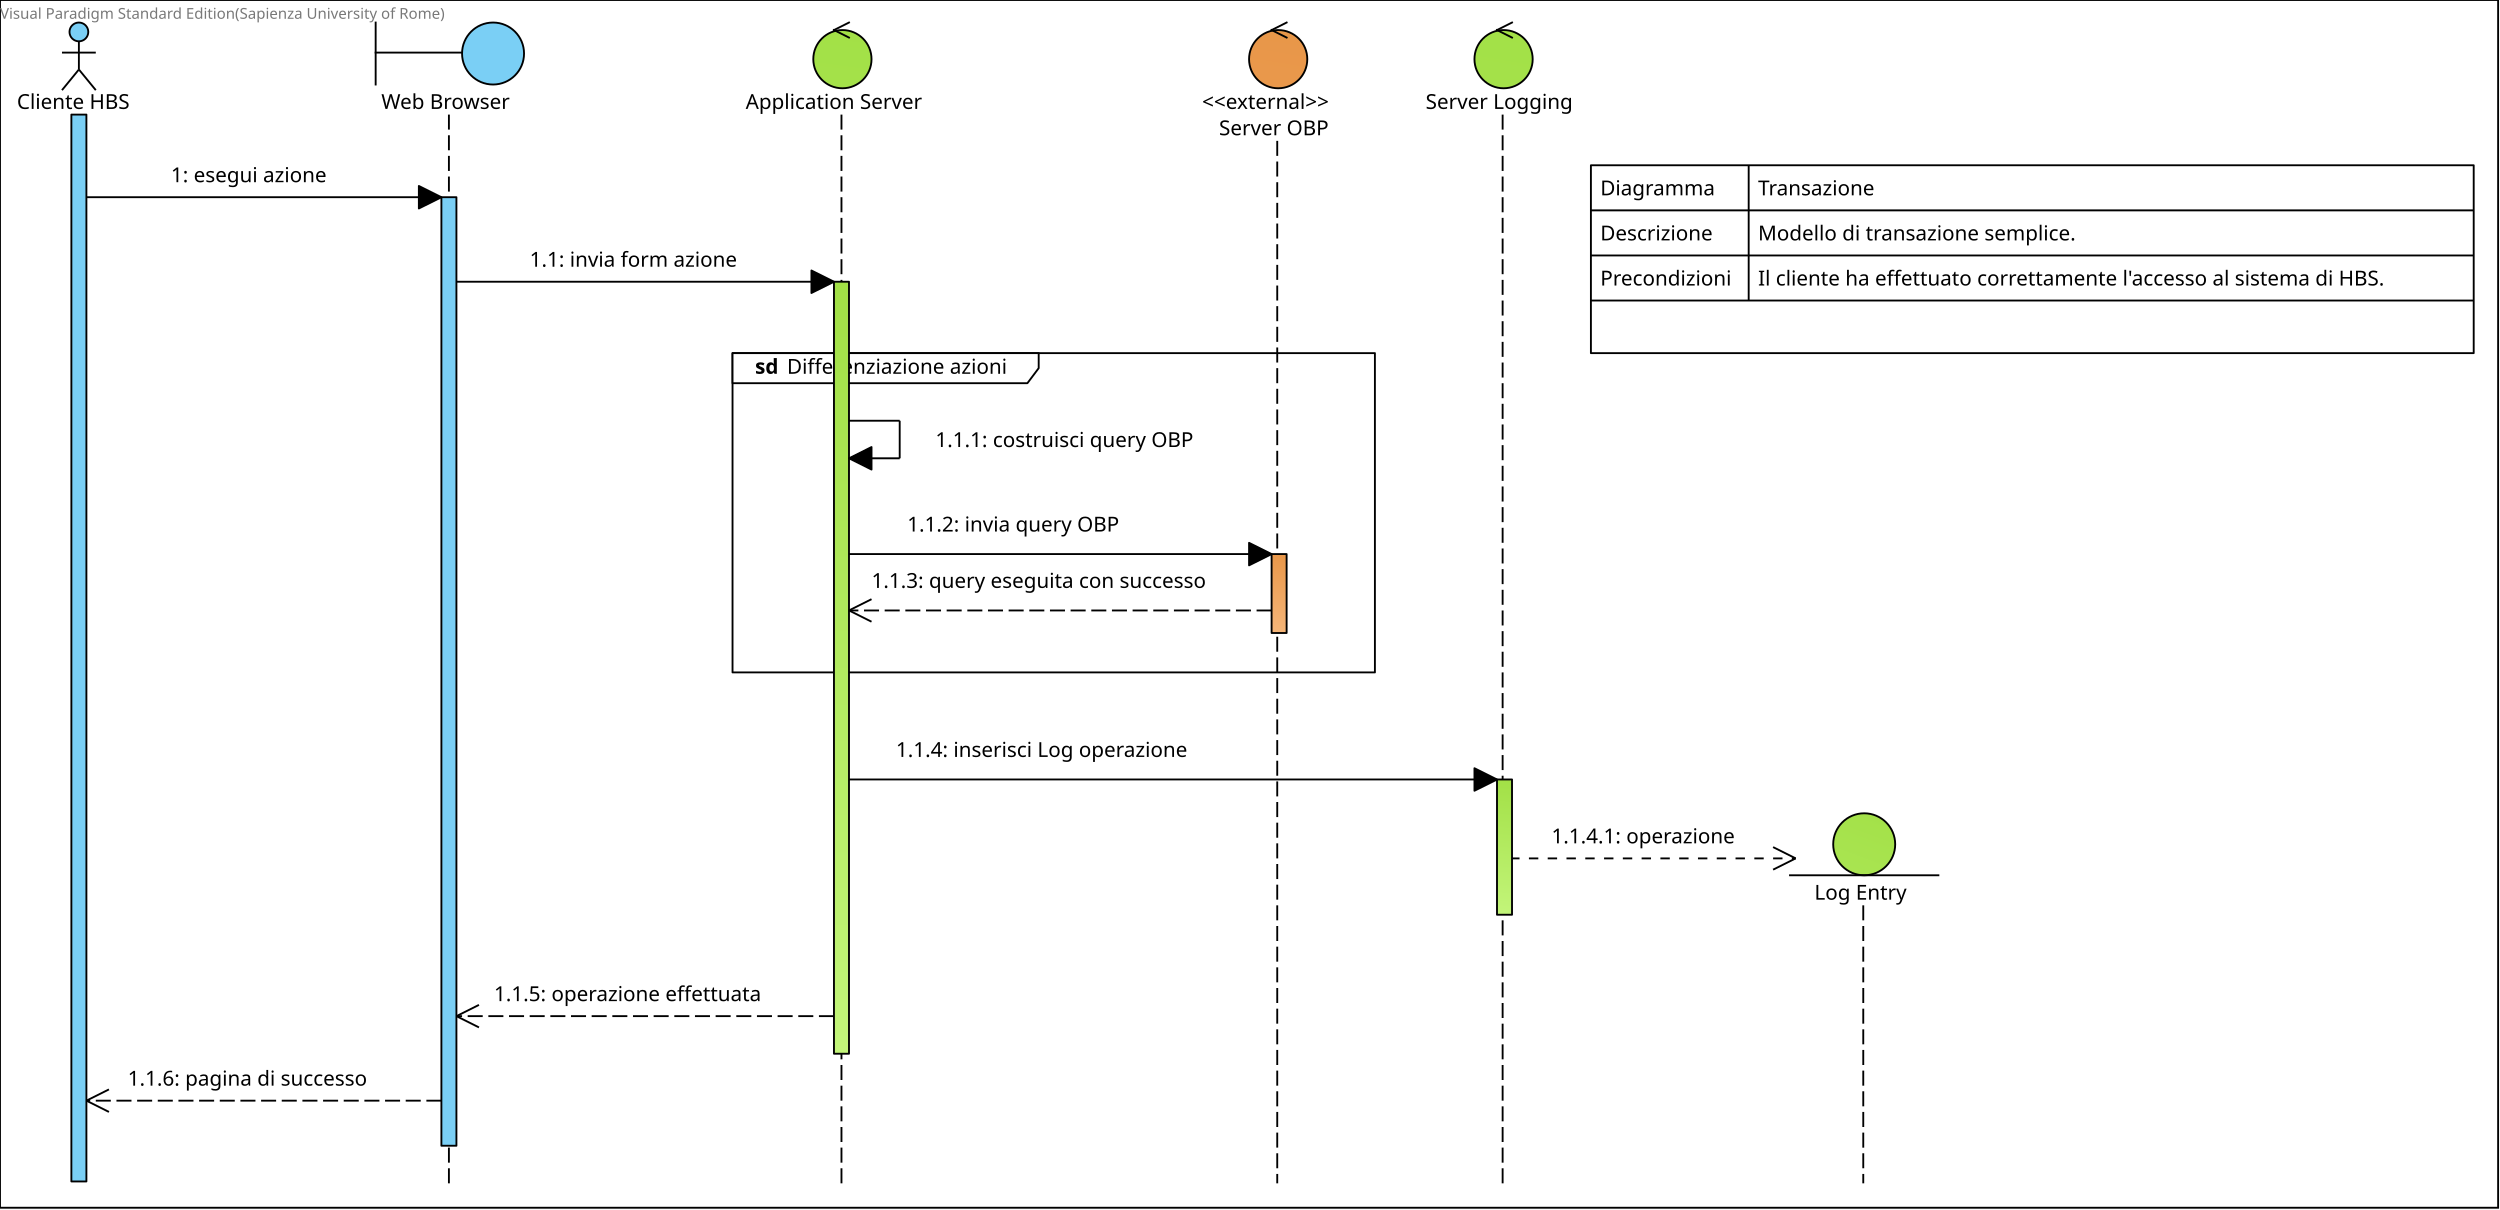
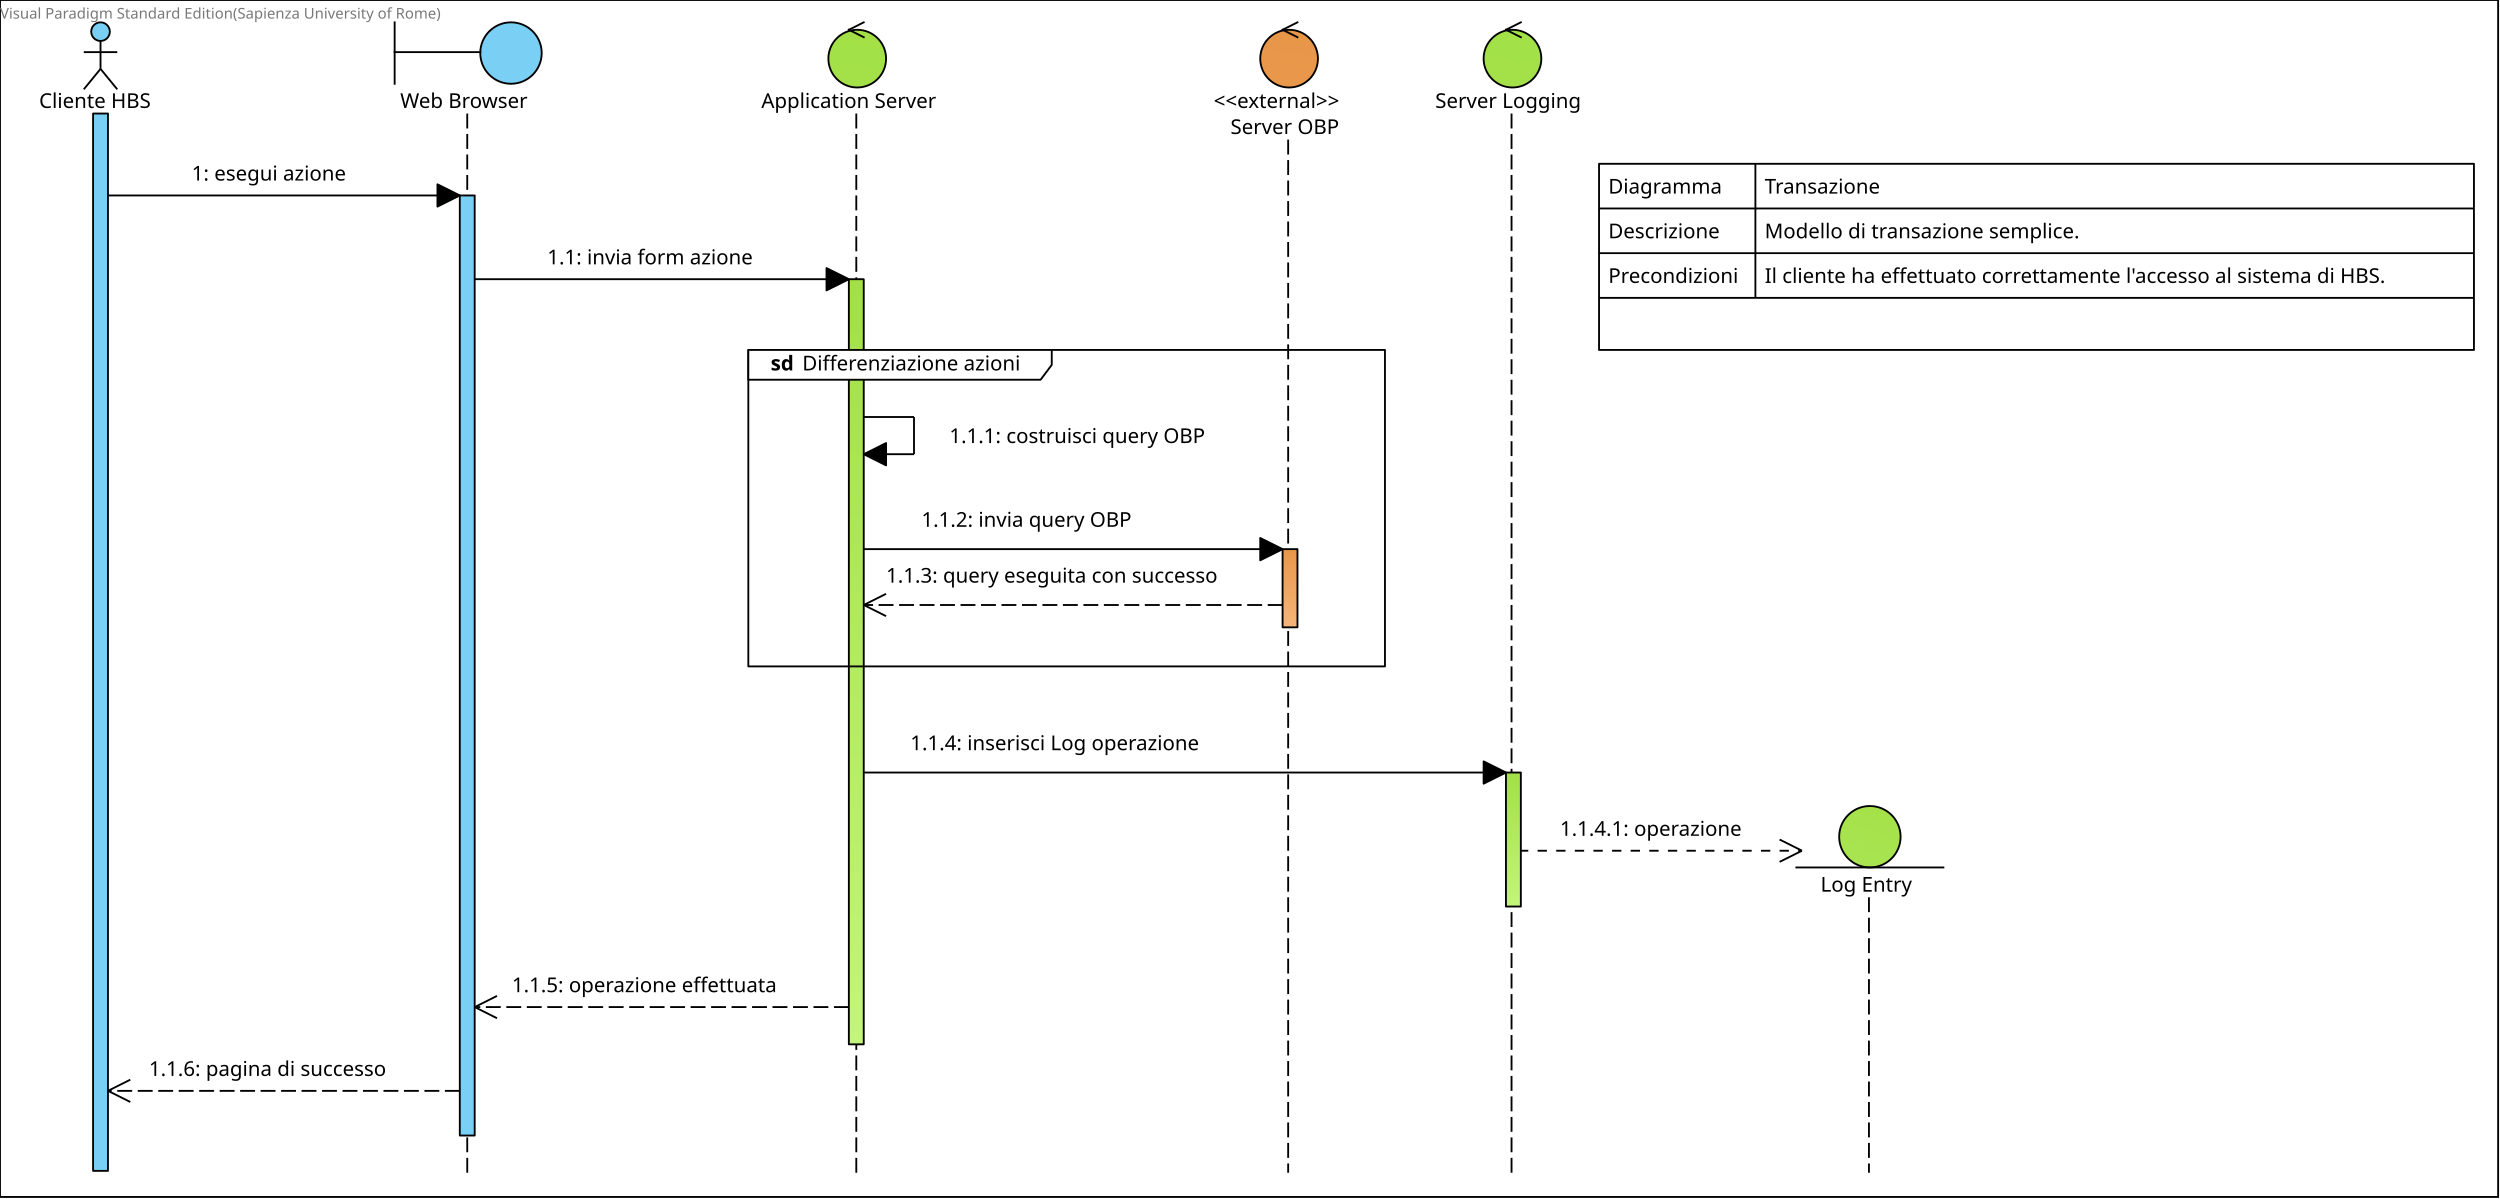
- <svg xmlns="http://www.w3.org/2000/svg" fill-opacity="0" color-rendering="auto" color-interpolation="auto" stroke="rgb(0,0,0)" text-rendering="auto" stroke-linecap="square" width="1331" stroke-miterlimit="10" stroke-opacity="0" shape-rendering="auto" fill="rgb(0,0,0)" stroke-dasharray="none" font-weight="normal" stroke-width="1" height="644" font-family="'Dialog'" font-style="normal" stroke-linejoin="miter" font-size="12" stroke-dashoffset="0" image-rendering="auto">
+ <svg xmlns="http://www.w3.org/2000/svg" fill-opacity="0" color-rendering="auto" color-interpolation="auto" stroke="rgb(0,0,0)" text-rendering="auto" stroke-linecap="square" width="1343" stroke-miterlimit="10" stroke-opacity="0" shape-rendering="auto" fill="rgb(0,0,0)" stroke-dasharray="none" font-weight="normal" stroke-width="1" height="644" font-family="'Dialog'" font-style="normal" stroke-linejoin="miter" font-size="12" stroke-dashoffset="0" image-rendering="auto">
  <defs id="genericDefs" />
  <g>
    <defs id="defs1">
      <linearGradient x1="0" gradientUnits="userSpaceOnUse" x2="83" y1="618" y2="0" id="linearGradient1" spreadMethod="reflect">
        <stop stop-opacity="1" stop-color="rgb(195,245,122)" offset="0%" />
        <stop stop-opacity="1" stop-color="rgb(162,224,70)" offset="100%" />
      </linearGradient>
      <linearGradient x1="0" gradientUnits="userSpaceOnUse" x2="104" y1="618" y2="0" id="linearGradient2" spreadMethod="reflect">
        <stop stop-opacity="1" stop-color="rgb(195,245,122)" offset="0%" />
        <stop stop-opacity="1" stop-color="rgb(162,224,70)" offset="100%" />
      </linearGradient>
      <linearGradient x1="0" gradientUnits="userSpaceOnUse" x2="102" y1="618" y2="0" id="linearGradient3" spreadMethod="reflect">
        <stop stop-opacity="1" stop-color="rgb(245,182,122)" offset="0%" />
        <stop stop-opacity="1" stop-color="rgb(232,150,72)" offset="100%" />
      </linearGradient>
      <linearGradient x1="0" gradientUnits="userSpaceOnUse" x2="8" y1="42" y2="0" id="linearGradient4" spreadMethod="reflect">
        <stop stop-opacity="1" stop-color="rgb(245,182,122)" offset="0%" />
        <stop stop-opacity="1" stop-color="rgb(232,150,72)" offset="100%" />
      </linearGradient>
      <linearGradient x1="0" gradientUnits="userSpaceOnUse" x2="8" y1="72" y2="0" id="linearGradient5" spreadMethod="reflect">
        <stop stop-opacity="1" stop-color="rgb(195,245,122)" offset="0%" />
        <stop stop-opacity="1" stop-color="rgb(162,224,70)" offset="100%" />
      </linearGradient>
      <linearGradient x1="0" gradientUnits="userSpaceOnUse" x2="73" y1="197" y2="0" id="linearGradient6" spreadMethod="reflect">
        <stop stop-opacity="1" stop-color="rgb(195,245,122)" offset="0%" />
        <stop stop-opacity="1" stop-color="rgb(162,224,70)" offset="100%" />
      </linearGradient>
      <linearGradient x1="0" gradientUnits="userSpaceOnUse" x2="8" y1="411" y2="0" id="linearGradient7" spreadMethod="reflect">
        <stop stop-opacity="1" stop-color="rgb(195,245,122)" offset="0%" />
        <stop stop-opacity="1" stop-color="rgb(162,224,70)" offset="100%" />
      </linearGradient>
      <clipPath clipPathUnits="userSpaceOnUse" id="clipPath1">
        <path d="M-7 -7 L71 -7 L71 629 L-7 629 L-7 -7 Z" />
      </clipPath>
      <clipPath clipPathUnits="userSpaceOnUse" id="clipPath2">
        <path d="M-7 -7 L481 -7 L481 111 L-7 111 L-7 -7 Z" />
      </clipPath>
      <clipPath clipPathUnits="userSpaceOnUse" id="clipPath3">
        <path d="M0 0 L0 100 L470 100 L470 0 Z" />
      </clipPath>
      <clipPath clipPathUnits="userSpaceOnUse" id="clipPath4">
        <path d="M0 24 L0 100 L470 100 L470 24 Z" />
      </clipPath>
      <clipPath clipPathUnits="userSpaceOnUse" id="clipPath5">
        <path d="M0 48 L0 100 L470 100 L470 48 Z" />
      </clipPath>
      <clipPath clipPathUnits="userSpaceOnUse" id="clipPath6">
        <path d="M-7 -7 L104 -7 L104 629 L-7 629 L-7 -7 Z" />
      </clipPath>
      <clipPath clipPathUnits="userSpaceOnUse" id="clipPath7">
        <path d="M-7 -7 L19 -7 L19 516 L-7 516 L-7 -7 Z" />
      </clipPath>
      <clipPath clipPathUnits="userSpaceOnUse" id="clipPath8">
        <path d="M-7 -7 L94 -7 L94 629 L-7 629 L-7 -7 Z" />
      </clipPath>
      <clipPath clipPathUnits="userSpaceOnUse" id="clipPath9">
        <path d="M-7 -7 L115 -7 L115 629 L-7 629 L-7 -7 Z" />
      </clipPath>
      <clipPath clipPathUnits="userSpaceOnUse" id="clipPath10">
        <path d="M-7 -7 L113 -7 L113 629 L-7 629 L-7 -7 Z" />
      </clipPath>
      <clipPath clipPathUnits="userSpaceOnUse" id="clipPath11">
+         <path d="M-7 -7 L19 -7 L19 53 L-7 53 L-7 -7 Z" />
+       </clipPath>
+       <clipPath clipPathUnits="userSpaceOnUse" id="clipPath12">
+         <path d="M-7 -7 L19 -7 L19 83 L-7 83 L-7 -7 Z" />
+       </clipPath>
+       <clipPath clipPathUnits="userSpaceOnUse" id="clipPath13">
+         <path d="M-7 -7 L84 -7 L84 208 L-7 208 L-7 -7 Z" />
+       </clipPath>
+       <clipPath clipPathUnits="userSpaceOnUse" id="clipPath14">
+         <path d="M-7 -7 L19 -7 L19 422 L-7 422 L-7 -7 Z" />
+       </clipPath>
+       <clipPath clipPathUnits="userSpaceOnUse" id="clipPath15">
        <path d="M-7 -7 L353 -7 L353 181 L-7 181 L-7 -7 Z" />
      </clipPath>
-       <clipPath clipPathUnits="userSpaceOnUse" id="clipPath12">
+       <clipPath clipPathUnits="userSpaceOnUse" id="clipPath16">
        <path d="M-7 -7 L-7 181 L353 181 L353 -7 Z" />
      </clipPath>
-       <clipPath clipPathUnits="userSpaceOnUse" id="clipPath13">
+       <clipPath clipPathUnits="userSpaceOnUse" id="clipPath17">
        <path d="M0 0 L0 17 L164 17 L164 0 Z" />
      </clipPath>
-       <clipPath clipPathUnits="userSpaceOnUse" id="clipPath14">
-         <path d="M-7 -7 L19 -7 L19 53 L-7 53 L-7 -7 Z" />
-       </clipPath>
-       <clipPath clipPathUnits="userSpaceOnUse" id="clipPath15">
-         <path d="M-7 -7 L19 -7 L19 83 L-7 83 L-7 -7 Z" />
-       </clipPath>
-       <clipPath clipPathUnits="userSpaceOnUse" id="clipPath16">
-         <path d="M-7 -7 L84 -7 L84 208 L-7 208 L-7 -7 Z" />
-       </clipPath>
-       <clipPath clipPathUnits="userSpaceOnUse" id="clipPath17">
-         <path d="M-7 -7 L19 -7 L19 422 L-7 422 L-7 -7 Z" />
-       </clipPath>
      <clipPath clipPathUnits="userSpaceOnUse" id="clipPath18">
-         <path d="M-63 -14 L126 -14 L126 28 L-63 28 L-63 -14 Z" />
+         <path d="M-93 -14 L186 -14 L186 28 L-93 28 L-93 -14 Z" />
      </clipPath>
      <clipPath clipPathUnits="userSpaceOnUse" id="clipPath19">
        <path d="M-93 -28 L186 -28 L186 56 L-93 56 L-93 -28 Z" />
      </clipPath>
      <clipPath clipPathUnits="userSpaceOnUse" id="clipPath20">
-         <path d="M-93 -14 L186 -14 L186 28 L-93 28 L-93 -14 Z" />
+         <path d="M-111 -14 L222 -14 L222 28 L-111 28 L-111 -14 Z" />
      </clipPath>
      <clipPath clipPathUnits="userSpaceOnUse" id="clipPath21">
-         <path d="M-111 -14 L222 -14 L222 28 L-111 28 L-111 -14 Z" />
+         <path d="M-63 -14 L126 -14 L126 28 L-63 28 L-63 -14 Z" />
      </clipPath>
      <clipPath clipPathUnits="userSpaceOnUse" id="clipPath22">
        <path d="M-83 -14 L166 -14 L166 28 L-83 28 L-83 -14 Z" />
      </clipPath>
      <clipPath clipPathUnits="userSpaceOnUse" id="clipPath23">
        <path d="M-85 -14 L170 -14 L170 28 L-85 28 L-85 -14 Z" />
      </clipPath>
      <clipPath clipPathUnits="userSpaceOnUse" id="clipPath24">
        <path d="M0 0 L293 0 L293 104 L0 104 L0 0 Z" />
      </clipPath>
      <clipPath clipPathUnits="userSpaceOnUse" id="clipPath25">
        <path d="M0 0 L305 0 L305 104 L0 104 L0 0 Z" />
      </clipPath>
      <clipPath clipPathUnits="userSpaceOnUse" id="clipPath26">
        <path d="M0 0 L131 0 L131 124 L0 124 L0 0 Z" />
      </clipPath>
      <clipPath clipPathUnits="userSpaceOnUse" id="clipPath27">
        <path d="M0 0 L449 0 L449 104 L0 104 L0 0 Z" />
      </clipPath>
      <clipPath clipPathUnits="userSpaceOnUse" id="clipPath28">
        <path d="M0 0 L329 0 L329 104 L0 104 L0 0 Z" />
      </clipPath>
      <clipPath clipPathUnits="userSpaceOnUse" id="clipPath29">
        <path d="M0 0 L255 0 L255 104 L0 104 L0 0 Z" />
      </clipPath>
      <clipPath clipPathUnits="userSpaceOnUse" id="clipPath30">
        <path d="M-127 -14 L254 -14 L254 28 L-127 28 L-127 -14 Z" />
      </clipPath>
      <clipPath clipPathUnits="userSpaceOnUse" id="clipPath31">
        <path d="M-215 -14 L430 -14 L430 28 L-215 28 L-215 -14 Z" />
      </clipPath>
      <clipPath clipPathUnits="userSpaceOnUse" id="clipPath32">
        <path d="M-144 -14 L288 -14 L288 28 L-144 28 L-144 -14 Z" />
      </clipPath>
      <clipPath clipPathUnits="userSpaceOnUse" id="clipPath33">
        <path d="M-189 -14 L378 -14 L378 28 L-189 28 L-189 -14 Z" />
      </clipPath>
      <clipPath clipPathUnits="userSpaceOnUse" id="clipPath34">
        <path d="M-175 -14 L350 -14 L350 28 L-175 28 L-175 -14 Z" />
      </clipPath>
      <clipPath clipPathUnits="userSpaceOnUse" id="clipPath35">
        <path d="M-169 -14 L338 -14 L338 28 L-169 28 L-169 -14 Z" />
      </clipPath>
      <clipPath clipPathUnits="userSpaceOnUse" id="clipPath36">
        <path d="M-140 -14 L280 -14 L280 28 L-140 28 L-140 -14 Z" />
      </clipPath>
      <clipPath clipPathUnits="userSpaceOnUse" id="clipPath37">
        <path d="M-160 -14 L320 -14 L320 28 L-160 28 L-160 -14 Z" />
      </clipPath>
    </defs>
    <g fill="white" text-rendering="geometricPrecision" fill-opacity="1" stroke-opacity="1" stroke="white">
-       <rect x="0" width="1331" height="644" y="0" stroke="none" />
-       <rect x="179" y="38" transform="translate(-179,-38)" fill="none" width="1330" height="643" stroke="black" />
-     </g>
-     <g font-size="11" transform="translate(12,12)" fill-opacity="1" fill="rgb(122,207,245)" text-rendering="geometricPrecision" font-family="sans-serif" stroke="rgb(122,207,245)" stroke-opacity="1">
+       <rect x="0" width="1343" height="644" y="0" stroke="none" />
+       <rect x="167" y="38" transform="translate(-167,-38)" fill="none" width="1342" height="643" stroke="black" />
+     </g>
+     <g font-size="11" transform="translate(24,12)" fill-opacity="1" fill="rgb(122,207,245)" text-rendering="geometricPrecision" font-family="sans-serif" stroke="rgb(122,207,245)" stroke-opacity="1">
      <circle r="5" clip-path="url(#clipPath1)" cx="30" cy="5" stroke="none" />
      <rect x="26" width="8" height="568" y="49" clip-path="url(#clipPath1)" stroke="none" />
    </g>
-     <g font-size="11" stroke-linecap="butt" transform="translate(12,12)" fill-opacity="1" fill="black" text-rendering="geometricPrecision" font-family="sans-serif" stroke-linejoin="round" stroke="black" stroke-opacity="1" stroke-miterlimit="0">
+     <g font-size="11" stroke-linecap="butt" transform="translate(24,12)" fill-opacity="1" fill="black" text-rendering="geometricPrecision" font-family="sans-serif" stroke-linejoin="round" stroke="black" stroke-opacity="1" stroke-miterlimit="0">
      <circle fill="none" r="5" clip-path="url(#clipPath1)" cx="30" cy="5" />
      <rect fill="none" x="26" width="8" height="568" y="49" clip-path="url(#clipPath1)" />
      <line y2="25" fill="none" x1="30" clip-path="url(#clipPath1)" x2="30" y1="10" />
      <line y2="36" fill="none" x1="30" clip-path="url(#clipPath1)" x2="21" y1="25" />
      <line y2="36" fill="none" x1="30" clip-path="url(#clipPath1)" x2="39" y1="25" />
      <line y2="16" fill="none" x1="21" clip-path="url(#clipPath1)" x2="39" y1="16" />
    </g>
-     <g font-size="11" stroke-linecap="butt" transform="translate(847,88)" fill-opacity="1" fill="black" text-rendering="geometricPrecision" font-family="sans-serif" stroke-linejoin="round" stroke="black" stroke-opacity="1" stroke-miterlimit="0">
+     <g font-size="11" stroke-linecap="butt" transform="translate(859,88)" fill-opacity="1" fill="black" text-rendering="geometricPrecision" font-family="sans-serif" stroke-linejoin="round" stroke="black" stroke-opacity="1" stroke-miterlimit="0">
      <rect fill="none" x="0" width="470" height="100" y="0" clip-path="url(#clipPath2)" />
    </g>
-     <g font-size="11" stroke-linecap="butt" transform="translate(847,88)" fill-opacity="1" fill="black" text-rendering="geometricPrecision" font-family="sans-serif" stroke-linejoin="round" stroke="black" stroke-opacity="1" stroke-miterlimit="0">
+     <g font-size="11" stroke-linecap="butt" transform="translate(859,88)" fill-opacity="1" fill="black" text-rendering="geometricPrecision" font-family="sans-serif" stroke-linejoin="round" stroke="black" stroke-opacity="1" stroke-miterlimit="0">
      <text x="5" xml:space="preserve" y="16" clip-path="url(#clipPath3)" stroke="none">Diagramma</text>
      <text x="89" xml:space="preserve" y="16" clip-path="url(#clipPath3)" stroke="none">Transazione</text>
      <line y2="24" fill="none" x1="0" clip-path="url(#clipPath3)" x2="470" y1="24" />
      <line y2="24" fill="none" x1="84" clip-path="url(#clipPath3)" x2="84" y1="0" />
      <text x="5" xml:space="preserve" y="40" clip-path="url(#clipPath4)" stroke="none">Descrizione</text>
      <text x="89" xml:space="preserve" y="40" clip-path="url(#clipPath4)" stroke="none">Modello di transazione semplice.</text>
      <line y2="48" fill="none" x1="0" clip-path="url(#clipPath4)" x2="470" y1="48" />
      <line y2="48" fill="none" x1="84" clip-path="url(#clipPath4)" x2="84" y1="24" />
      <text x="5" xml:space="preserve" y="64" clip-path="url(#clipPath5)" stroke="none">Precondizioni	</text>
      <text x="89" xml:space="preserve" y="64" clip-path="url(#clipPath5)" stroke="none">Il cliente ha effettuato correttamente l'accesso al sistema di HBS.</text>
      <line y2="72" fill="none" x1="0" clip-path="url(#clipPath5)" x2="470" y1="72" />
      <line y2="72" fill="none" x1="84" clip-path="url(#clipPath5)" x2="84" y1="48" />
    </g>
-     <g font-size="11" transform="translate(193,12)" fill-opacity="1" fill="rgb(122,207,245)" text-rendering="geometricPrecision" font-family="sans-serif" stroke="rgb(122,207,245)" stroke-opacity="1">
+     <g font-size="11" transform="translate(205,12)" fill-opacity="1" fill="rgb(122,207,245)" text-rendering="geometricPrecision" font-family="sans-serif" stroke="rgb(122,207,245)" stroke-opacity="1">
      <circle r="16.5" clip-path="url(#clipPath6)" cx="69.5" cy="16.5" stroke="none" />
      <line clip-path="url(#clipPath6)" fill="none" x1="7" x2="7" y1="0" y2="33" stroke="black" />
      <line clip-path="url(#clipPath6)" fill="none" x1="7" x2="53" y1="16" y2="16" stroke="black" />
      <circle fill="none" r="16.5" clip-path="url(#clipPath6)" cx="69.5" cy="16.5" stroke="black" />
    </g>
-     <g font-size="11" stroke-linecap="butt" transform="translate(193,12)" fill-opacity="1" fill="black" text-rendering="geometricPrecision" font-family="sans-serif" stroke-linejoin="bevel" stroke-dasharray="8,3" stroke="black" stroke-opacity="1" stroke-miterlimit="0">
+     <g font-size="11" stroke-linecap="butt" transform="translate(205,12)" fill-opacity="1" fill="black" text-rendering="geometricPrecision" font-family="sans-serif" stroke-linejoin="bevel" stroke-dasharray="8,3" stroke="black" stroke-opacity="1" stroke-miterlimit="0">
      <line y2="618" fill="none" x1="46" clip-path="url(#clipPath6)" x2="46" y1="49" />
    </g>
-     <g font-size="11" transform="translate(235,105)" fill-opacity="1" fill="rgb(122,207,245)" text-rendering="geometricPrecision" font-family="sans-serif" stroke="rgb(122,207,245)" stroke-opacity="1">
+     <g font-size="11" transform="translate(247,105)" fill-opacity="1" fill="rgb(122,207,245)" text-rendering="geometricPrecision" font-family="sans-serif" stroke="rgb(122,207,245)" stroke-opacity="1">
      <rect x="0" width="8" height="505" y="0" clip-path="url(#clipPath7)" stroke="none" />
    </g>
-     <g font-size="11" stroke-linecap="butt" transform="translate(235,105)" fill-opacity="1" fill="black" text-rendering="geometricPrecision" font-family="sans-serif" stroke-linejoin="round" stroke="black" stroke-opacity="1" stroke-miterlimit="0">
+     <g font-size="11" stroke-linecap="butt" transform="translate(247,105)" fill-opacity="1" fill="black" text-rendering="geometricPrecision" font-family="sans-serif" stroke-linejoin="round" stroke="black" stroke-opacity="1" stroke-miterlimit="0">
      <rect fill="none" x="0" width="8" height="505" y="0" clip-path="url(#clipPath7)" />
    </g>
-     <g font-size="11" transform="translate(407,12)" fill-opacity="1" fill="url(#linearGradient1)" text-rendering="geometricPrecision" font-family="sans-serif" stroke="url(#linearGradient1)" stroke-opacity="1">
+     <g font-size="11" transform="translate(419,12)" fill-opacity="1" fill="url(#linearGradient1)" text-rendering="geometricPrecision" font-family="sans-serif" stroke="url(#linearGradient1)" stroke-opacity="1">
      <circle r="15.5" clip-path="url(#clipPath8)" cx="41.5" cy="19.5" stroke="none" />
      <circle fill="none" r="15.5" clip-path="url(#clipPath8)" cx="41.5" cy="19.5" stroke="black" />
      <line clip-path="url(#clipPath8)" fill="none" x1="37" x2="45" y1="4" y2="0" stroke="black" />
      <line clip-path="url(#clipPath8)" fill="none" x1="37" x2="45" y1="4" y2="8" stroke="black" />
    </g>
-     <g font-size="11" stroke-linecap="butt" transform="translate(407,12)" fill-opacity="1" fill="black" text-rendering="geometricPrecision" font-family="sans-serif" stroke-linejoin="bevel" stroke-dasharray="8,3" stroke="black" stroke-opacity="1" stroke-miterlimit="0">
+     <g font-size="11" stroke-linecap="butt" transform="translate(419,12)" fill-opacity="1" fill="black" text-rendering="geometricPrecision" font-family="sans-serif" stroke-linejoin="bevel" stroke-dasharray="8,3" stroke="black" stroke-opacity="1" stroke-miterlimit="0">
      <line y2="618" fill="none" x1="41" clip-path="url(#clipPath8)" x2="41" y1="49" />
    </g>
-     <g font-size="11" transform="translate(749,12)" fill-opacity="1" fill="url(#linearGradient2)" text-rendering="geometricPrecision" font-family="sans-serif" stroke="url(#linearGradient2)" stroke-opacity="1">
+     <g font-size="11" transform="translate(761,12)" fill-opacity="1" fill="url(#linearGradient2)" text-rendering="geometricPrecision" font-family="sans-serif" stroke="url(#linearGradient2)" stroke-opacity="1">
      <circle r="15.5" clip-path="url(#clipPath9)" cx="51.5" cy="19.5" stroke="none" />
      <circle fill="none" r="15.5" clip-path="url(#clipPath9)" cx="51.5" cy="19.5" stroke="black" />
      <line clip-path="url(#clipPath9)" fill="none" x1="48" x2="56" y1="4" y2="0" stroke="black" />
      <line clip-path="url(#clipPath9)" fill="none" x1="48" x2="56" y1="4" y2="8" stroke="black" />
    </g>
-     <g font-size="11" stroke-linecap="butt" transform="translate(749,12)" fill-opacity="1" fill="black" text-rendering="geometricPrecision" font-family="sans-serif" stroke-linejoin="bevel" stroke-dasharray="8,3" stroke="black" stroke-opacity="1" stroke-miterlimit="0">
+     <g font-size="11" stroke-linecap="butt" transform="translate(761,12)" fill-opacity="1" fill="black" text-rendering="geometricPrecision" font-family="sans-serif" stroke-linejoin="bevel" stroke-dasharray="8,3" stroke="black" stroke-opacity="1" stroke-miterlimit="0">
      <line y2="618" fill="none" x1="51" clip-path="url(#clipPath9)" x2="51" y1="49" />
    </g>
-     <g font-size="11" transform="translate(630,12)" fill-opacity="1" fill="url(#linearGradient3)" text-rendering="geometricPrecision" font-family="sans-serif" stroke="url(#linearGradient3)" stroke-opacity="1">
+     <g font-size="11" transform="translate(642,12)" fill-opacity="1" fill="url(#linearGradient3)" text-rendering="geometricPrecision" font-family="sans-serif" stroke="url(#linearGradient3)" stroke-opacity="1">
      <circle r="15.5" clip-path="url(#clipPath10)" cx="50.5" cy="19.5" stroke="none" />
      <circle fill="none" r="15.5" clip-path="url(#clipPath10)" cx="50.5" cy="19.5" stroke="black" />
      <line clip-path="url(#clipPath10)" fill="none" x1="47" x2="55" y1="4" y2="0" stroke="black" />
      <line clip-path="url(#clipPath10)" fill="none" x1="47" x2="55" y1="4" y2="8" stroke="black" />
    </g>
-     <g font-size="11" stroke-linecap="butt" transform="translate(630,12)" fill-opacity="1" fill="black" text-rendering="geometricPrecision" font-family="sans-serif" stroke-linejoin="bevel" stroke-dasharray="8,3" stroke="black" stroke-opacity="1" stroke-miterlimit="0">
+     <g font-size="11" stroke-linecap="butt" transform="translate(642,12)" fill-opacity="1" fill="black" text-rendering="geometricPrecision" font-family="sans-serif" stroke-linejoin="bevel" stroke-dasharray="8,3" stroke="black" stroke-opacity="1" stroke-miterlimit="0">
      <line y2="618" fill="none" x1="50" clip-path="url(#clipPath10)" x2="50" y1="63" />
    </g>
-     <g font-size="11" stroke-linecap="butt" transform="translate(390,188)" fill-opacity="1" fill="black" text-rendering="geometricPrecision" font-family="sans-serif" stroke-linejoin="round" stroke="black" stroke-opacity="1" stroke-miterlimit="0">
-       <rect fill="none" x="0" width="342" height="170" y="0" clip-path="url(#clipPath12)" />
-     </g>
-     <g font-size="11" transform="translate(390,188)" fill-opacity="1" fill="white" text-rendering="geometricPrecision" font-family="sans-serif" stroke="white" stroke-opacity="1">
-       <path d="M163 0 L163 8 L157 16 L0 16 L0 0 Z" clip-path="url(#clipPath12)" stroke="none" />
-     </g>
-     <g font-size="11" stroke-linecap="butt" transform="translate(390,188)" fill-opacity="1" fill="black" text-rendering="geometricPrecision" font-family="sans-serif" stroke-linejoin="round" stroke="black" stroke-opacity="1" stroke-miterlimit="0">
-       <path fill="none" d="M163 0 L163 8 L157 16 L0 16 L0 0 Z" clip-path="url(#clipPath12)" />
-     </g>
-     <g font-size="11" transform="translate(390,188)" fill-opacity="1" fill="black" text-rendering="geometricPrecision" font-family="sans-serif" stroke="black" font-weight="bold" stroke-opacity="1">
-       <text x="12" xml:space="preserve" y="11" clip-path="url(#clipPath13)" stroke="none">sd</text>
-       <text x="29" xml:space="preserve" y="11" font-weight="normal" clip-path="url(#clipPath13)" stroke="none">Differenziazione azioni</text>
-     </g>
-     <g font-size="11" transform="translate(677,295)" fill-opacity="1" fill="url(#linearGradient4)" text-rendering="geometricPrecision" font-family="sans-serif" stroke="url(#linearGradient4)" stroke-opacity="1">
-       <rect x="0" width="8" height="42" y="0" clip-path="url(#clipPath14)" stroke="none" />
-     </g>
-     <g font-size="11" stroke-linecap="butt" transform="translate(677,295)" fill-opacity="1" fill="black" text-rendering="geometricPrecision" font-family="sans-serif" stroke-linejoin="round" stroke="black" stroke-opacity="1" stroke-miterlimit="0">
-       <rect fill="none" x="0" width="8" height="42" y="0" clip-path="url(#clipPath14)" />
-     </g>
-     <g font-size="11" transform="translate(797,415)" fill-opacity="1" fill="url(#linearGradient5)" text-rendering="geometricPrecision" font-family="sans-serif" stroke="url(#linearGradient5)" stroke-opacity="1">
-       <rect x="0" width="8" height="72" y="0" clip-path="url(#clipPath15)" stroke="none" />
-     </g>
-     <g font-size="11" stroke-linecap="butt" transform="translate(797,415)" fill-opacity="1" fill="black" text-rendering="geometricPrecision" font-family="sans-serif" stroke-linejoin="round" stroke="black" stroke-opacity="1" stroke-miterlimit="0">
-       <rect fill="none" x="0" width="8" height="72" y="0" clip-path="url(#clipPath15)" />
-     </g>
-     <g font-size="11" transform="translate(956,433)" fill-opacity="1" fill="url(#linearGradient6)" text-rendering="geometricPrecision" font-family="sans-serif" stroke="url(#linearGradient6)" stroke-opacity="1">
-       <circle r="16.5" clip-path="url(#clipPath16)" cx="36.5" cy="16.5" stroke="none" />
-       <circle fill="none" r="16.5" clip-path="url(#clipPath16)" cx="36.5" cy="16.5" stroke="black" />
-       <line clip-path="url(#clipPath16)" fill="none" x1="-3" x2="76" y1="33" y2="33" stroke="black" />
-     </g>
-     <g font-size="11" stroke-linecap="butt" transform="translate(956,433)" fill-opacity="1" fill="black" text-rendering="geometricPrecision" font-family="sans-serif" stroke-linejoin="bevel" stroke-dasharray="8,3" stroke="black" stroke-opacity="1" stroke-miterlimit="0">
-       <line y2="197" fill="none" x1="36" clip-path="url(#clipPath16)" x2="36" y1="49" />
-     </g>
-     <g font-size="11" transform="translate(444,150)" fill-opacity="1" fill="url(#linearGradient7)" text-rendering="geometricPrecision" font-family="sans-serif" stroke="url(#linearGradient7)" stroke-opacity="1">
-       <rect x="0" width="8" height="411" y="0" clip-path="url(#clipPath17)" stroke="none" />
-     </g>
-     <g font-size="11" stroke-linecap="butt" transform="translate(444,150)" fill-opacity="1" fill="black" text-rendering="geometricPrecision" font-family="sans-serif" stroke-linejoin="round" stroke="black" stroke-opacity="1" stroke-miterlimit="0">
-       <rect fill="none" x="0" width="8" height="411" y="0" clip-path="url(#clipPath17)" />
-     </g>
-     <g font-size="11" transform="translate(961,468)" fill-opacity="1" fill="black" text-rendering="geometricPrecision" font-family="sans-serif" stroke="black" stroke-opacity="1">
-       <text x="5" xml:space="preserve" y="11" clip-path="url(#clipPath18)" stroke="none">Log Entry</text>
-     </g>
-     <g font-size="11" transform="translate(635,47)" fill-opacity="1" fill="black" text-rendering="geometricPrecision" font-family="sans-serif" stroke="black" stroke-opacity="1">
+     <g font-size="11" transform="translate(689,295)" fill-opacity="1" fill="url(#linearGradient4)" text-rendering="geometricPrecision" font-family="sans-serif" stroke="url(#linearGradient4)" stroke-opacity="1">
+       <rect x="0" width="8" height="42" y="0" clip-path="url(#clipPath11)" stroke="none" />
+     </g>
+     <g font-size="11" stroke-linecap="butt" transform="translate(689,295)" fill-opacity="1" fill="black" text-rendering="geometricPrecision" font-family="sans-serif" stroke-linejoin="round" stroke="black" stroke-opacity="1" stroke-miterlimit="0">
+       <rect fill="none" x="0" width="8" height="42" y="0" clip-path="url(#clipPath11)" />
+     </g>
+     <g font-size="11" transform="translate(809,415)" fill-opacity="1" fill="url(#linearGradient5)" text-rendering="geometricPrecision" font-family="sans-serif" stroke="url(#linearGradient5)" stroke-opacity="1">
+       <rect x="0" width="8" height="72" y="0" clip-path="url(#clipPath12)" stroke="none" />
+     </g>
+     <g font-size="11" stroke-linecap="butt" transform="translate(809,415)" fill-opacity="1" fill="black" text-rendering="geometricPrecision" font-family="sans-serif" stroke-linejoin="round" stroke="black" stroke-opacity="1" stroke-miterlimit="0">
+       <rect fill="none" x="0" width="8" height="72" y="0" clip-path="url(#clipPath12)" />
+     </g>
+     <g font-size="11" transform="translate(968,433)" fill-opacity="1" fill="url(#linearGradient6)" text-rendering="geometricPrecision" font-family="sans-serif" stroke="url(#linearGradient6)" stroke-opacity="1">
+       <circle r="16.5" clip-path="url(#clipPath13)" cx="36.5" cy="16.5" stroke="none" />
+       <circle fill="none" r="16.5" clip-path="url(#clipPath13)" cx="36.5" cy="16.5" stroke="black" />
+       <line clip-path="url(#clipPath13)" fill="none" x1="-3" x2="76" y1="33" y2="33" stroke="black" />
+     </g>
+     <g font-size="11" stroke-linecap="butt" transform="translate(968,433)" fill-opacity="1" fill="black" text-rendering="geometricPrecision" font-family="sans-serif" stroke-linejoin="bevel" stroke-dasharray="8,3" stroke="black" stroke-opacity="1" stroke-miterlimit="0">
+       <line y2="197" fill="none" x1="36" clip-path="url(#clipPath13)" x2="36" y1="49" />
+     </g>
+     <g font-size="11" transform="translate(456,150)" fill-opacity="1" fill="url(#linearGradient7)" text-rendering="geometricPrecision" font-family="sans-serif" stroke="url(#linearGradient7)" stroke-opacity="1">
+       <rect x="0" width="8" height="411" y="0" clip-path="url(#clipPath14)" stroke="none" />
+     </g>
+     <g font-size="11" stroke-linecap="butt" transform="translate(456,150)" fill-opacity="1" fill="black" text-rendering="geometricPrecision" font-family="sans-serif" stroke-linejoin="round" stroke="black" stroke-opacity="1" stroke-miterlimit="0">
+       <rect fill="none" x="0" width="8" height="411" y="0" clip-path="url(#clipPath14)" />
+     </g>
+     <g font-size="11" stroke-linecap="butt" transform="translate(402,188)" fill-opacity="1" fill="black" text-rendering="geometricPrecision" font-family="sans-serif" stroke-linejoin="round" stroke="black" stroke-opacity="1" stroke-miterlimit="0">
+       <rect fill="none" x="0" width="342" height="170" y="0" clip-path="url(#clipPath16)" />
+     </g>
+     <g font-size="11" transform="translate(402,188)" fill-opacity="1" fill="white" text-rendering="geometricPrecision" font-family="sans-serif" stroke="white" stroke-opacity="1">
+       <path d="M163 0 L163 8 L157 16 L0 16 L0 0 Z" clip-path="url(#clipPath16)" stroke="none" />
+     </g>
+     <g font-size="11" stroke-linecap="butt" transform="translate(402,188)" fill-opacity="1" fill="black" text-rendering="geometricPrecision" font-family="sans-serif" stroke-linejoin="round" stroke="black" stroke-opacity="1" stroke-miterlimit="0">
+       <path fill="none" d="M163 0 L163 8 L157 16 L0 16 L0 0 Z" clip-path="url(#clipPath16)" />
+     </g>
+     <g font-size="11" transform="translate(402,188)" fill-opacity="1" fill="black" text-rendering="geometricPrecision" font-family="sans-serif" stroke="black" font-weight="bold" stroke-opacity="1">
+       <text x="12" xml:space="preserve" y="11" clip-path="url(#clipPath17)" stroke="none">sd</text>
+       <text x="29" xml:space="preserve" y="11" font-weight="normal" clip-path="url(#clipPath17)" stroke="none">Differenziazione azioni</text>
+     </g>
+     <g font-size="11" transform="translate(767,47)" fill-opacity="1" fill="black" text-rendering="geometricPrecision" font-family="sans-serif" stroke="black" stroke-opacity="1">
+       <text x="4" xml:space="preserve" y="11" clip-path="url(#clipPath18)" stroke="none">Server Logging</text>
+     </g>
+     <g font-size="11" transform="translate(647,47)" fill-opacity="1" fill="black" text-rendering="geometricPrecision" font-family="sans-serif" stroke="black" stroke-opacity="1">
      <text x="5" xml:space="preserve" y="11" clip-path="url(#clipPath19)" stroke="none">&lt;&lt;external&gt;&gt;</text>
      <text x="14" xml:space="preserve" y="25" clip-path="url(#clipPath19)" stroke="none">Server OBP</text>
    </g>
-     <g font-size="11" transform="translate(755,47)" fill-opacity="1" fill="black" text-rendering="geometricPrecision" font-family="sans-serif" stroke="black" stroke-opacity="1">
-       <text x="4" xml:space="preserve" y="11" clip-path="url(#clipPath20)" stroke="none">Server Logging</text>
-     </g>
-     <g font-size="11" transform="translate(393,47)" fill-opacity="1" fill="black" text-rendering="geometricPrecision" font-family="sans-serif" stroke="black" stroke-opacity="1">
-       <text x="4" xml:space="preserve" y="11" clip-path="url(#clipPath21)" stroke="none">Application Server</text>
-     </g>
-     <g font-size="11" transform="translate(198,47)" fill-opacity="1" fill="black" text-rendering="geometricPrecision" font-family="sans-serif" stroke="black" stroke-opacity="1">
+     <g font-size="11" transform="translate(405,47)" fill-opacity="1" fill="black" text-rendering="geometricPrecision" font-family="sans-serif" stroke="black" stroke-opacity="1">
+       <text x="4" xml:space="preserve" y="11" clip-path="url(#clipPath20)" stroke="none">Application Server</text>
+     </g>
+     <g font-size="11" transform="translate(973,468)" fill-opacity="1" fill="black" text-rendering="geometricPrecision" font-family="sans-serif" stroke="black" stroke-opacity="1">
+       <text x="5" xml:space="preserve" y="11" clip-path="url(#clipPath21)" stroke="none">Log Entry</text>
+     </g>
+     <g font-size="11" transform="translate(210,47)" fill-opacity="1" fill="black" text-rendering="geometricPrecision" font-family="sans-serif" stroke="black" stroke-opacity="1">
      <text x="5" xml:space="preserve" y="11" clip-path="url(#clipPath22)" stroke="none">Web Browser</text>
    </g>
-     <g font-size="11" transform="translate(0,47)" fill-opacity="1" fill="black" text-rendering="geometricPrecision" font-family="sans-serif" stroke="black" stroke-opacity="1">
+     <g font-size="11" transform="translate(12,47)" fill-opacity="1" fill="black" text-rendering="geometricPrecision" font-family="sans-serif" stroke="black" stroke-opacity="1">
      <text x="9" xml:space="preserve" y="11" clip-path="url(#clipPath23)" stroke="none">Cliente HBS</text>
    </g>
-     <g font-size="11" stroke-linecap="butt" transform="translate(-4,55)" fill-opacity="1" fill="black" text-rendering="geometricPrecision" font-family="sans-serif" stroke-linejoin="round" stroke="black" stroke-opacity="1">
+     <g font-size="11" stroke-linecap="butt" transform="translate(8,55)" fill-opacity="1" fill="black" text-rendering="geometricPrecision" font-family="sans-serif" stroke-linejoin="round" stroke="black" stroke-opacity="1">
      <line y2="50" fill="none" x1="50" clip-path="url(#clipPath24)" x2="239" y1="50" />
      <polygon points=" 239 50 227 44 227 56" clip-path="url(#clipPath24)" stroke="none" />
      <polygon fill="none" points=" 239 50 227 44 227 56" clip-path="url(#clipPath24)" />
    </g>
-     <g font-size="11" stroke-linecap="butt" transform="translate(-4,536)" fill-opacity="1" fill="black" text-rendering="geometricPrecision" font-family="sans-serif" stroke-linejoin="round" stroke-dasharray="8,3" stroke="black" stroke-opacity="1" stroke-miterlimit="0">
+     <g font-size="11" stroke-linecap="butt" transform="translate(8,536)" fill-opacity="1" fill="black" text-rendering="geometricPrecision" font-family="sans-serif" stroke-linejoin="round" stroke-dasharray="8,3" stroke="black" stroke-opacity="1" stroke-miterlimit="0">
      <line y2="50" fill="none" x1="239" clip-path="url(#clipPath24)" x2="50" y1="50" />
      <line clip-path="url(#clipPath24)" fill="none" x1="50" x2="62" y1="50" y2="56" stroke-dasharray="none" stroke-miterlimit="10" />
      <line clip-path="url(#clipPath24)" fill="none" x1="50" x2="62" y1="50" y2="44" stroke-dasharray="none" stroke-miterlimit="10" />
    </g>
-     <g font-size="11" stroke-linecap="butt" transform="translate(193,100)" fill-opacity="1" fill="black" text-rendering="geometricPrecision" font-family="sans-serif" stroke-linejoin="round" stroke="black" stroke-opacity="1">
+     <g font-size="11" stroke-linecap="butt" transform="translate(205,100)" fill-opacity="1" fill="black" text-rendering="geometricPrecision" font-family="sans-serif" stroke-linejoin="round" stroke="black" stroke-opacity="1">
      <line y2="50" fill="none" x1="50" clip-path="url(#clipPath25)" x2="251" y1="50" />
      <polygon points=" 251 50 239 44 239 56" clip-path="url(#clipPath25)" stroke="none" />
      <polygon fill="none" points=" 251 50 239 44 239 56" clip-path="url(#clipPath25)" />
    </g>
-     <g font-size="11" stroke-linecap="butt" transform="translate(402,174)" fill-opacity="1" fill="black" text-rendering="geometricPrecision" font-family="sans-serif" stroke-linejoin="round" stroke="black" stroke-opacity="1">
+     <g font-size="11" stroke-linecap="butt" transform="translate(414,174)" fill-opacity="1" fill="black" text-rendering="geometricPrecision" font-family="sans-serif" stroke-linejoin="round" stroke="black" stroke-opacity="1">
      <line y2="50" fill="none" x1="50" clip-path="url(#clipPath26)" x2="77" y1="50" />
      <line y2="70" fill="none" x1="77" clip-path="url(#clipPath26)" x2="77" y1="50" />
      <line y2="70" fill="none" x1="77" clip-path="url(#clipPath26)" x2="50" y1="70" />
      <polygon points=" 50 70 62 76 62 64" clip-path="url(#clipPath26)" stroke="none" />
      <polygon fill="none" points=" 50 70 62 76 62 64" clip-path="url(#clipPath26)" />
    </g>
-     <g font-size="11" stroke-linecap="butt" transform="translate(193,491)" fill-opacity="1" fill="black" text-rendering="geometricPrecision" font-family="sans-serif" stroke-linejoin="round" stroke-dasharray="8,3" stroke="black" stroke-opacity="1" stroke-miterlimit="0">
+     <g font-size="11" stroke-linecap="butt" transform="translate(205,491)" fill-opacity="1" fill="black" text-rendering="geometricPrecision" font-family="sans-serif" stroke-linejoin="round" stroke-dasharray="8,3" stroke="black" stroke-opacity="1" stroke-miterlimit="0">
      <line y2="50" fill="none" x1="251" clip-path="url(#clipPath25)" x2="50" y1="50" />
      <line clip-path="url(#clipPath25)" fill="none" x1="50" x2="62" y1="50" y2="56" stroke-dasharray="none" stroke-miterlimit="10" />
      <line clip-path="url(#clipPath25)" fill="none" x1="50" x2="62" y1="50" y2="44" stroke-dasharray="none" stroke-miterlimit="10" />
    </g>
-     <g font-size="11" stroke-linecap="butt" transform="translate(402,365)" fill-opacity="1" fill="black" text-rendering="geometricPrecision" font-family="sans-serif" stroke-linejoin="round" stroke="black" stroke-opacity="1">
+     <g font-size="11" stroke-linecap="butt" transform="translate(414,365)" fill-opacity="1" fill="black" text-rendering="geometricPrecision" font-family="sans-serif" stroke-linejoin="round" stroke="black" stroke-opacity="1">
      <line y2="50" fill="none" x1="50" clip-path="url(#clipPath27)" x2="395" y1="50" />
      <polygon points=" 395 50 383 44 383 56" clip-path="url(#clipPath27)" stroke="none" />
      <polygon fill="none" points=" 395 50 383 44 383 56" clip-path="url(#clipPath27)" />
    </g>
-     <g font-size="11" stroke-linecap="butt" transform="translate(402,245)" fill-opacity="1" fill="black" text-rendering="geometricPrecision" font-family="sans-serif" stroke-linejoin="round" stroke="black" stroke-opacity="1">
+     <g font-size="11" stroke-linecap="butt" transform="translate(414,245)" fill-opacity="1" fill="black" text-rendering="geometricPrecision" font-family="sans-serif" stroke-linejoin="round" stroke="black" stroke-opacity="1">
      <line y2="50" fill="none" x1="50" clip-path="url(#clipPath28)" x2="275" y1="50" />
      <polygon points=" 275 50 263 44 263 56" clip-path="url(#clipPath28)" stroke="none" />
      <polygon fill="none" points=" 275 50 263 44 263 56" clip-path="url(#clipPath28)" />
    </g>
-     <g font-size="11" stroke-linecap="butt" transform="translate(402,275)" fill-opacity="1" fill="black" text-rendering="geometricPrecision" font-family="sans-serif" stroke-linejoin="round" stroke-dasharray="8,3" stroke="black" stroke-opacity="1" stroke-miterlimit="0">
+     <g font-size="11" stroke-linecap="butt" transform="translate(414,275)" fill-opacity="1" fill="black" text-rendering="geometricPrecision" font-family="sans-serif" stroke-linejoin="round" stroke-dasharray="8,3" stroke="black" stroke-opacity="1" stroke-miterlimit="0">
      <line y2="50" fill="none" x1="275" clip-path="url(#clipPath28)" x2="50" y1="50" />
      <line clip-path="url(#clipPath28)" fill="none" x1="50" x2="62" y1="50" y2="56" stroke-dasharray="none" stroke-miterlimit="10" />
      <line clip-path="url(#clipPath28)" fill="none" x1="50" x2="62" y1="50" y2="44" stroke-dasharray="none" stroke-miterlimit="10" />
    </g>
-     <g font-size="11" stroke-linecap="butt" transform="translate(755,407)" stroke-dashoffset="1" fill-opacity="1" fill="black" text-rendering="geometricPrecision" font-family="sans-serif" stroke-linejoin="round" stroke-dasharray="5" stroke="black" stroke-opacity="1">
+     <g font-size="11" stroke-linecap="butt" transform="translate(767,407)" stroke-dashoffset="1" fill-opacity="1" fill="black" text-rendering="geometricPrecision" font-family="sans-serif" stroke-linejoin="round" stroke-dasharray="5" stroke="black" stroke-opacity="1">
      <line y2="50" fill="none" x1="50" clip-path="url(#clipPath29)" x2="201" y1="50" />
      <line stroke-dashoffset="0" clip-path="url(#clipPath29)" fill="none" x1="201" x2="189" y1="50" y2="44" stroke-dasharray="none" />
      <line stroke-dashoffset="0" clip-path="url(#clipPath29)" fill="none" x1="201" x2="189" y1="50" y2="56" stroke-dasharray="none" />
    </g>
-     <g font-size="11" transform="translate(816,438)" fill-opacity="1" fill="black" text-rendering="geometricPrecision" font-family="sans-serif" stroke="black" stroke-opacity="1">
+     <g font-size="11" transform="translate(828,438)" fill-opacity="1" fill="black" text-rendering="geometricPrecision" font-family="sans-serif" stroke="black" stroke-opacity="1">
      <text x="10" xml:space="preserve" y="11" clip-path="url(#clipPath30)" stroke="none">1.1.4.1: operazione</text>
    </g>
-     <g font-size="11" transform="translate(455,302)" fill-opacity="1" fill="black" text-rendering="geometricPrecision" font-family="sans-serif" stroke="black" stroke-opacity="1">
+     <g font-size="11" transform="translate(467,302)" fill-opacity="1" fill="black" text-rendering="geometricPrecision" font-family="sans-serif" stroke="black" stroke-opacity="1">
      <text x="9" xml:space="preserve" y="11" clip-path="url(#clipPath31)" stroke="none">1.1.3: query eseguita con successo</text>
    </g>
-     <g font-size="11" transform="translate(474,272)" fill-opacity="1" fill="black" text-rendering="geometricPrecision" font-family="sans-serif" stroke="black" stroke-opacity="1">
+     <g font-size="11" transform="translate(486,272)" fill-opacity="1" fill="black" text-rendering="geometricPrecision" font-family="sans-serif" stroke="black" stroke-opacity="1">
      <text x="9" xml:space="preserve" y="11" clip-path="url(#clipPath32)" stroke="none">1.1.2: invia query OBP</text>
    </g>
-     <g font-size="11" transform="translate(468,392)" fill-opacity="1" fill="black" text-rendering="geometricPrecision" font-family="sans-serif" stroke="black" stroke-opacity="1">
+     <g font-size="11" transform="translate(480,392)" fill-opacity="1" fill="black" text-rendering="geometricPrecision" font-family="sans-serif" stroke="black" stroke-opacity="1">
      <text x="9" xml:space="preserve" y="11" clip-path="url(#clipPath33)" stroke="none">1.1.4: inserisci Log operazione</text>
    </g>
-     <g font-size="11" transform="translate(254,522)" fill-opacity="1" fill="black" text-rendering="geometricPrecision" font-family="sans-serif" stroke="black" stroke-opacity="1">
+     <g font-size="11" transform="translate(266,522)" fill-opacity="1" fill="black" text-rendering="geometricPrecision" font-family="sans-serif" stroke="black" stroke-opacity="1">
      <text x="9" xml:space="preserve" y="11" clip-path="url(#clipPath34)" stroke="none">1.1.5: operazione effettuata</text>
    </g>
-     <g font-size="11" transform="translate(488,227)" fill-opacity="1" fill="black" text-rendering="geometricPrecision" font-family="sans-serif" stroke="black" stroke-opacity="1">
+     <g font-size="11" transform="translate(500,227)" fill-opacity="1" fill="black" text-rendering="geometricPrecision" font-family="sans-serif" stroke="black" stroke-opacity="1">
      <text x="10" xml:space="preserve" y="11" clip-path="url(#clipPath35)" stroke="none">1.1.1: costruisci query OBP</text>
    </g>
-     <g font-size="11" transform="translate(272,131)" fill-opacity="1" fill="black" text-rendering="geometricPrecision" font-family="sans-serif" stroke="black" stroke-opacity="1">
+     <g font-size="11" transform="translate(284,131)" fill-opacity="1" fill="black" text-rendering="geometricPrecision" font-family="sans-serif" stroke="black" stroke-opacity="1">
      <text x="10" xml:space="preserve" y="11" clip-path="url(#clipPath36)" stroke="none">1.1: invia form azione</text>
    </g>
-     <g font-size="11" transform="translate(59,567)" fill-opacity="1" fill="black" text-rendering="geometricPrecision" font-family="sans-serif" stroke="black" stroke-opacity="1">
+     <g font-size="11" transform="translate(71,567)" fill-opacity="1" fill="black" text-rendering="geometricPrecision" font-family="sans-serif" stroke="black" stroke-opacity="1">
      <text x="9" xml:space="preserve" y="11" clip-path="url(#clipPath37)" stroke="none">1.1.6: pagina di successo</text>
    </g>
-     <g font-size="11" transform="translate(82,86)" fill-opacity="1" fill="black" text-rendering="geometricPrecision" font-family="sans-serif" stroke="black" stroke-opacity="1">
-       <text x="9" xml:space="preserve" y="11" clip-path="url(#clipPath21)" stroke="none">1: esegui azione</text>
+     <g font-size="11" transform="translate(94,86)" fill-opacity="1" fill="black" text-rendering="geometricPrecision" font-family="sans-serif" stroke="black" stroke-opacity="1">
+       <text x="9" xml:space="preserve" y="11" clip-path="url(#clipPath20)" stroke="none">1: esegui azione</text>
    </g>
    <g fill="rgb(120,120,120)" text-rendering="geometricPrecision" fill-opacity="1" font-size="8" stroke-opacity="1" stroke="rgb(120,120,120)">
      <text x="0" xml:space="preserve" y="10" stroke="none">Visual Paradigm Standard Edition(Sapienza University of Rome)</text>
    </g>
  </g>
</svg>
